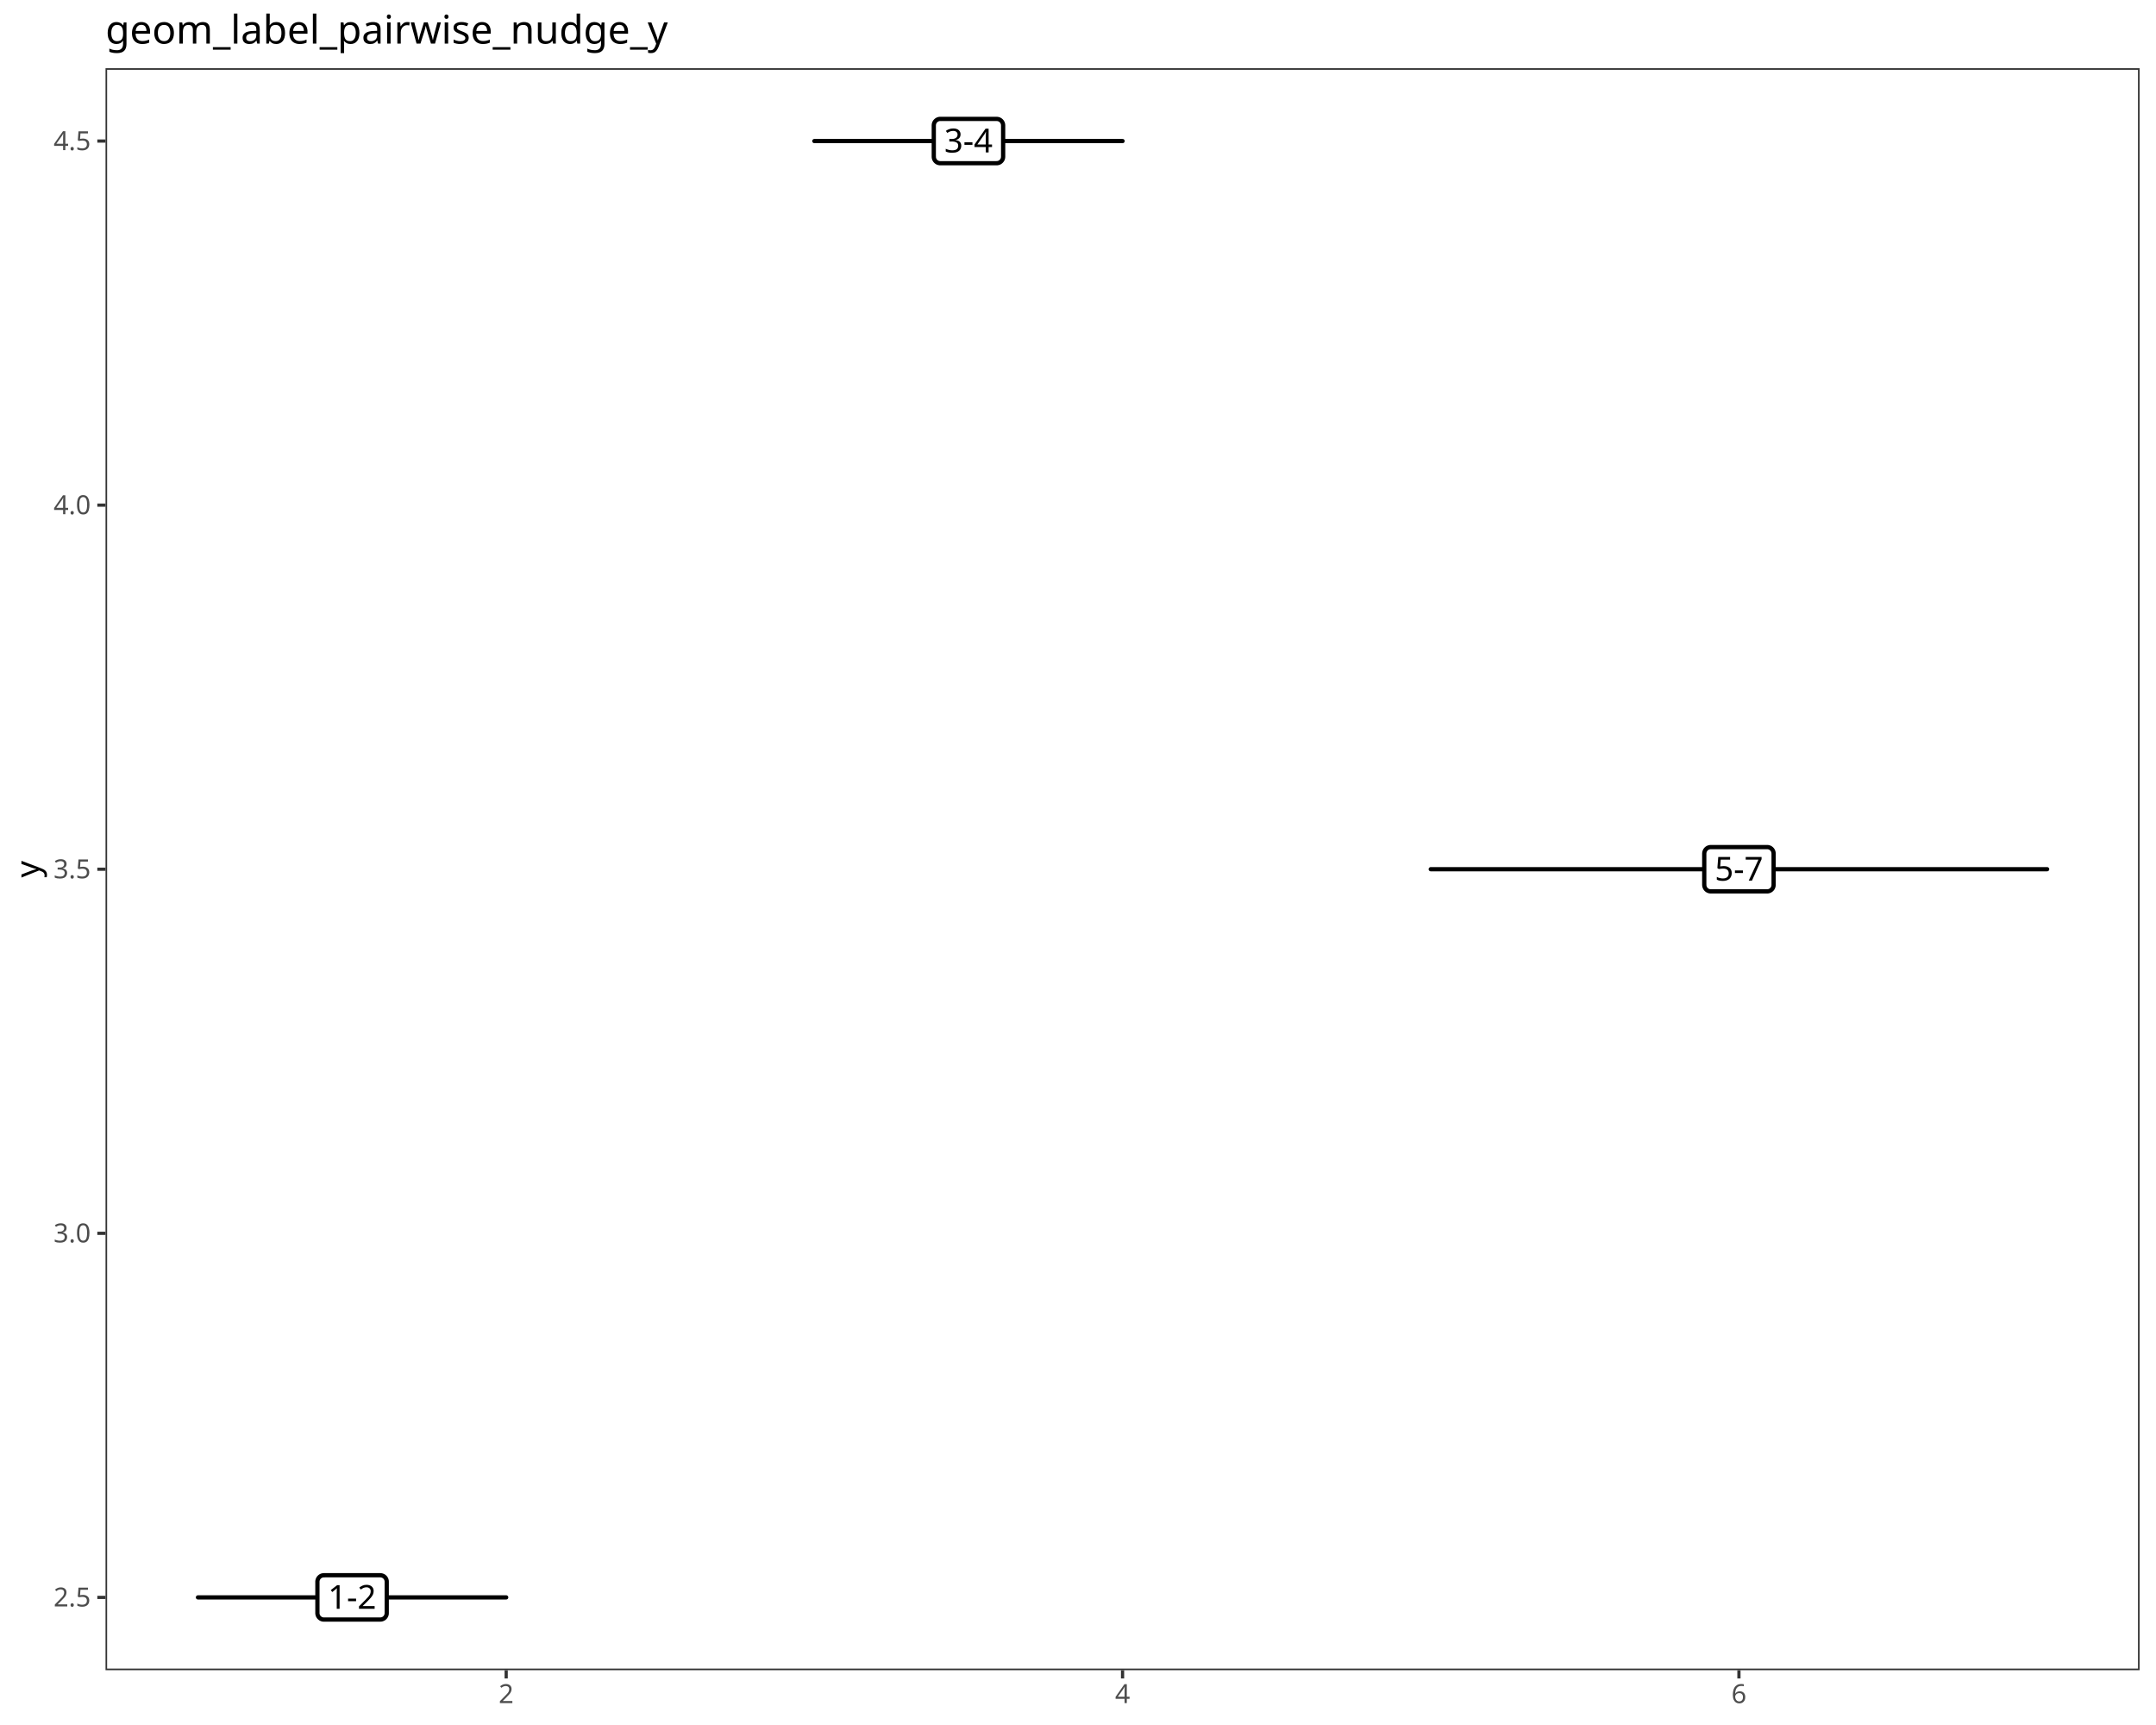
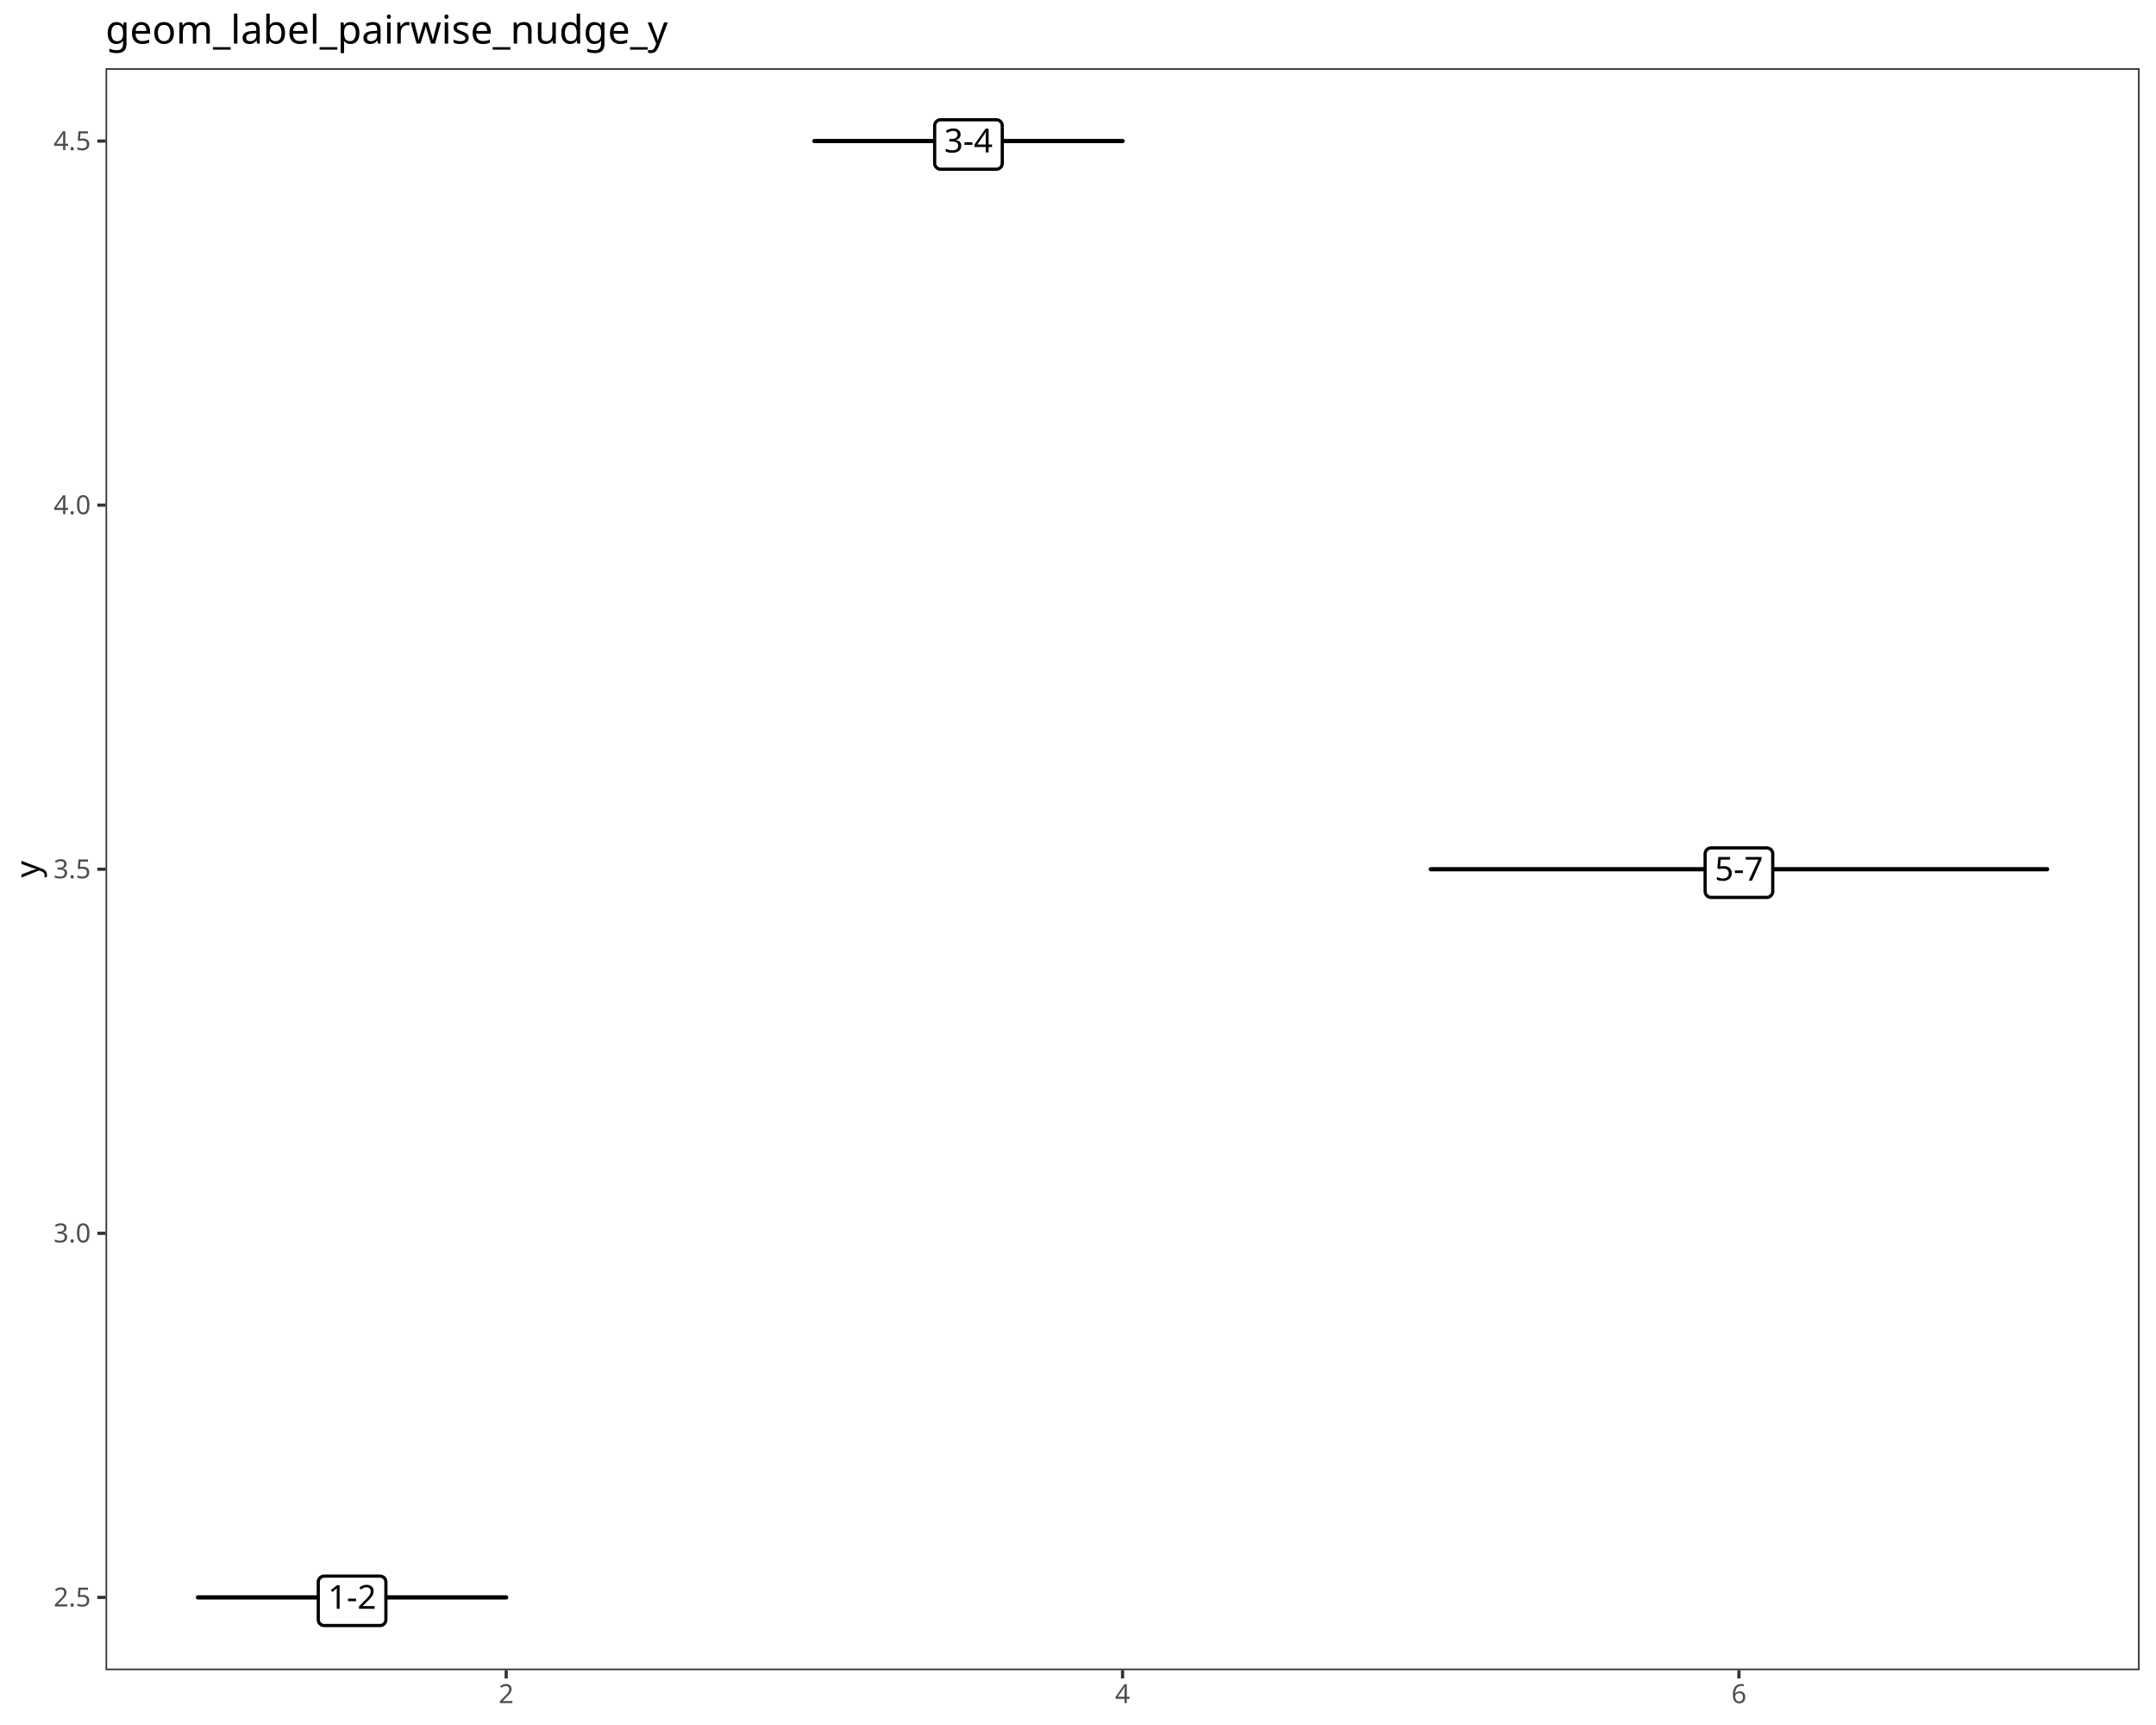
<svg xmlns="http://www.w3.org/2000/svg" class="svglite" data-engine-version="2.0" width="720.00pt" height="576.00pt" viewBox="0 0 720.00 576.00">
  <defs>
    <style type="text/css">
    .svglite line, .svglite polyline, .svglite polygon, .svglite path, .svglite rect, .svglite circle {
      fill: none;
      stroke: #000000;
      stroke-linecap: round;
      stroke-linejoin: round;
      stroke-miterlimit: 10.00;
    }
  </style>
  </defs>
  <rect width="100%" height="100%" style="stroke: none; fill: #FFFFFF;" />
  <defs>
    <clipPath id="cpMC4wMHw3MjAuMDB8MC4wMHw1NzYuMDA=">
      <rect x="0.00" y="0.00" width="720.00" height="576.00" />
    </clipPath>
  </defs>
  <g clip-path="url(#cpMC4wMHw3MjAuMDB8MC4wMHw1NzYuMDA=)">
    <rect x="0.00" y="0.00" width="720.00" height="576.00" style="stroke-width: 1.07; stroke: #FFFFFF; fill: #FFFFFF;" />
  </g>
  <defs>
    <clipPath id="cpMzUuMjR8NzE0LjUyfDIyLjc4fDU1Ny43MQ==">
      <rect x="35.24" y="22.78" width="679.28" height="534.92" />
    </clipPath>
  </defs>
  <g clip-path="url(#cpMzUuMjR8NzE0LjUyfDIyLjc4fDU1Ny43MQ==)">
    <rect x="35.24" y="22.78" width="679.28" height="534.92" style="stroke-width: 1.07; stroke: none; fill: #FFFFFF;" />
    <line x1="66.11" y1="533.39" x2="169.04" y2="533.39" style="stroke-width: 1.42;" />
-     <polygon points="108.16,540.79 126.99,540.79 126.91,540.79 127.25,540.77 127.59,540.70 127.92,540.58 128.22,540.41 128.49,540.19 128.72,539.93 128.91,539.63 129.04,539.31 129.13,538.98 129.15,538.63 129.15,538.63 129.15,528.15 129.15,528.15 129.13,527.81 129.04,527.47 128.91,527.15 128.72,526.85 128.49,526.59 128.22,526.37 127.92,526.20 127.59,526.08 127.25,526.01 126.99,525.99 108.16,525.99 108.42,526.01 108.07,525.99 107.73,526.04 107.39,526.13 107.08,526.28 106.79,526.48 106.54,526.72 106.33,527.00 106.17,527.31 106.06,527.64 106.00,527.98 106.00,528.15 106.00,538.63 106.00,538.46 106.00,538.80 106.06,539.15 106.17,539.48 106.33,539.78 106.54,540.06 106.79,540.30 107.08,540.50 107.39,540.65 107.73,540.75 108.07,540.79 " style="stroke-width: 1.42; fill: #FFFFFF;" />
+     <polygon points="108.27,542.79 126.88,542.79 126.80,542.79 127.12,542.78 127.43,542.72 127.73,542.60 128.01,542.44 128.26,542.24 128.47,542.00 128.64,541.73 128.76,541.44 128.84,541.13 128.87,540.81 128.87,540.81 128.87,528.27 128.87,528.27 128.84,527.95 128.76,527.64 128.64,527.34 128.47,527.07 128.26,526.83 128.01,526.63 127.73,526.47 127.43,526.36 127.12,526.30 126.88,526.28 108.27,526.28 108.51,526.30 108.19,526.28 107.87,526.32 107.57,526.41 107.28,526.55 107.02,526.73 106.78,526.95 106.59,527.21 106.44,527.49 106.34,527.79 106.29,528.11 106.29,528.27 106.29,540.81 106.29,540.65 106.29,540.97 106.34,541.28 106.44,541.59 106.59,541.87 106.78,542.12 107.02,542.35 107.28,542.53 107.57,542.66 107.87,542.75 108.19,542.79 " style="stroke-width: 1.07; fill: #FFFFFF;" />
    <text x="117.58" y="537.19" text-anchor="middle" style="font-size: 11.04px; font-family: sans;" textLength="15.96px" lengthAdjust="spacingAndGlyphs">1-2</text>
    <line x1="271.96" y1="47.10" x2="374.88" y2="47.10" style="stroke-width: 1.42;" />
-     <polygon points="314.00,54.50 332.84,54.50 332.75,54.50 333.10,54.48 333.44,54.41 333.76,54.29 334.06,54.11 334.33,53.89 334.56,53.63 334.75,53.34 334.89,53.02 334.97,52.68 335.00,52.34 335.00,52.34 335.00,41.86 335.00,41.86 334.97,41.51 334.89,41.18 334.75,40.86 334.56,40.56 334.33,40.30 334.06,40.08 333.76,39.91 333.44,39.78 333.10,39.72 332.84,39.70 314.00,39.70 314.26,39.72 313.91,39.70 313.57,39.74 313.23,39.84 312.92,39.99 312.63,40.19 312.38,40.43 312.17,40.70 312.01,41.01 311.90,41.34 311.85,41.69 311.84,41.86 311.84,52.34 311.85,52.16 311.85,52.51 311.90,52.85 312.01,53.18 312.17,53.49 312.38,53.77 312.63,54.01 312.92,54.21 313.23,54.36 313.57,54.45 313.91,54.50 " style="stroke-width: 1.42; fill: #FFFFFF;" />
+     <polygon points="314.12,56.50 332.72,56.50 332.64,56.50 332.96,56.49 333.27,56.42 333.57,56.31 333.85,56.15 334.10,55.95 334.31,55.71 334.48,55.44 334.61,55.14 334.68,54.83 334.71,54.51 334.71,54.51 334.71,41.97 334.71,41.97 334.68,41.66 334.61,41.35 334.48,41.05 334.31,40.78 334.10,40.54 333.85,40.34 333.57,40.18 333.27,40.07 332.96,40.00 332.72,39.99 314.12,39.99 314.36,40.00 314.04,39.99 313.72,40.03 313.41,40.12 313.12,40.25 312.86,40.44 312.63,40.66 312.44,40.91 312.29,41.20 312.19,41.50 312.13,41.81 312.13,41.97 312.13,54.51 312.13,54.35 312.13,54.67 312.19,54.99 312.29,55.29 312.44,55.58 312.63,55.83 312.86,56.05 313.12,56.23 313.41,56.37 313.72,56.46 314.04,56.50 " style="stroke-width: 1.07; fill: #FFFFFF;" />
    <text x="323.42" y="50.90" text-anchor="middle" style="font-size: 11.04px; font-family: sans;" textLength="15.96px" lengthAdjust="spacingAndGlyphs">3-4</text>
    <line x1="477.80" y1="290.24" x2="683.64" y2="290.24" style="stroke-width: 1.42;" />
-     <polygon points="571.30,297.64 590.14,297.64 590.05,297.64 590.40,297.63 590.74,297.56 591.07,297.43 591.37,297.26 591.64,297.04 591.87,296.78 592.05,296.49 592.19,296.17 592.27,295.83 592.30,295.48 592.30,295.48 592.30,285.01 592.30,285.01 592.27,284.66 592.19,284.32 592.05,284.00 591.87,283.71 591.64,283.45 591.37,283.23 591.07,283.05 590.74,282.93 590.40,282.86 590.14,282.85 571.30,282.85 571.56,282.86 571.22,282.85 570.87,282.89 570.54,282.99 570.22,283.14 569.94,283.33 569.69,283.57 569.48,283.85 569.32,284.16 569.21,284.49 569.15,284.83 569.14,285.01 569.14,295.48 569.15,295.31 569.15,295.66 569.21,296.00 569.32,296.33 569.48,296.64 569.69,296.92 569.94,297.16 570.22,297.35 570.54,297.50 570.87,297.60 571.22,297.64 " style="stroke-width: 1.42; fill: #FFFFFF;" />
+     <polygon points="571.42,299.65 590.03,299.65 589.95,299.65 590.27,299.63 590.58,299.57 590.88,299.46 591.15,299.30 591.40,299.09 591.61,298.85 591.79,298.58 591.91,298.29 591.99,297.98 592.01,297.66 592.01,297.66 592.01,285.12 592.01,285.12 591.99,284.80 591.91,284.49 591.79,284.20 591.61,283.93 591.40,283.69 591.15,283.49 590.88,283.33 590.58,283.21 590.27,283.15 590.03,283.13 571.42,283.13 571.66,283.15 571.34,283.14 571.02,283.17 570.71,283.26 570.43,283.40 570.16,283.58 569.93,283.80 569.74,284.06 569.59,284.34 569.49,284.65 569.44,284.96 569.43,285.12 569.43,297.66 569.44,297.50 569.44,297.82 569.49,298.14 569.59,298.44 569.74,298.72 569.93,298.98 570.16,299.20 570.43,299.38 570.71,299.52 571.02,299.61 571.34,299.65 " style="stroke-width: 1.07; fill: #FFFFFF;" />
    <text x="580.72" y="294.04" text-anchor="middle" style="font-size: 11.04px; font-family: sans;" textLength="15.96px" lengthAdjust="spacingAndGlyphs">5-7</text>
    <rect x="35.24" y="22.78" width="679.28" height="534.92" style="stroke-width: 1.07; stroke: #333333;" />
  </g>
  <g clip-path="url(#cpMC4wMHw3MjAuMDB8MC4wMHw1NzYuMDA=)">
    <text x="30.31" y="536.42" text-anchor="end" style="font-size: 8.80px; fill: #4D4D4D; font-family: sans;" textLength="12.23px" lengthAdjust="spacingAndGlyphs">2.5</text>
    <text x="30.31" y="414.85" text-anchor="end" style="font-size: 8.80px; fill: #4D4D4D; font-family: sans;" textLength="12.23px" lengthAdjust="spacingAndGlyphs">3.0</text>
    <text x="30.31" y="293.27" text-anchor="end" style="font-size: 8.80px; fill: #4D4D4D; font-family: sans;" textLength="12.23px" lengthAdjust="spacingAndGlyphs">3.5</text>
    <text x="30.31" y="171.70" text-anchor="end" style="font-size: 8.80px; fill: #4D4D4D; font-family: sans;" textLength="12.23px" lengthAdjust="spacingAndGlyphs">4.0</text>
    <text x="30.31" y="50.13" text-anchor="end" style="font-size: 8.80px; fill: #4D4D4D; font-family: sans;" textLength="12.23px" lengthAdjust="spacingAndGlyphs">4.5</text>
    <polyline points="32.50,533.39 35.24,533.39 " style="stroke-width: 1.07; stroke: #333333; stroke-linecap: butt;" />
    <polyline points="32.50,411.82 35.24,411.82 " style="stroke-width: 1.07; stroke: #333333; stroke-linecap: butt;" />
    <polyline points="32.50,290.24 35.24,290.24 " style="stroke-width: 1.07; stroke: #333333; stroke-linecap: butt;" />
    <polyline points="32.50,168.67 35.24,168.67 " style="stroke-width: 1.07; stroke: #333333; stroke-linecap: butt;" />
    <polyline points="32.50,47.10 35.24,47.10 " style="stroke-width: 1.07; stroke: #333333; stroke-linecap: butt;" />
    <polyline points="169.04,560.45 169.04,557.71 " style="stroke-width: 1.07; stroke: #333333; stroke-linecap: butt;" />
    <polyline points="374.88,560.45 374.88,557.71 " style="stroke-width: 1.07; stroke: #333333; stroke-linecap: butt;" />
    <polyline points="580.72,560.45 580.72,557.71 " style="stroke-width: 1.07; stroke: #333333; stroke-linecap: butt;" />
    <text x="169.04" y="568.69" text-anchor="middle" style="font-size: 8.80px; fill: #4D4D4D; font-family: sans;" textLength="4.89px" lengthAdjust="spacingAndGlyphs">2</text>
    <text x="374.88" y="568.69" text-anchor="middle" style="font-size: 8.80px; fill: #4D4D4D; font-family: sans;" textLength="4.89px" lengthAdjust="spacingAndGlyphs">4</text>
    <text x="580.72" y="568.69" text-anchor="middle" style="font-size: 8.80px; fill: #4D4D4D; font-family: sans;" textLength="4.89px" lengthAdjust="spacingAndGlyphs">6</text>
    <text transform="translate(13.05,290.24) rotate(-90)" text-anchor="middle" style="font-size: 11.00px; font-family: sans;" textLength="5.50px" lengthAdjust="spacingAndGlyphs">y</text>
    <text x="35.24" y="14.56" style="font-size: 13.20px; font-family: sans;" textLength="182.02px" lengthAdjust="spacingAndGlyphs">geom_label_pairwise_nudge_y</text>
  </g>
</svg>
